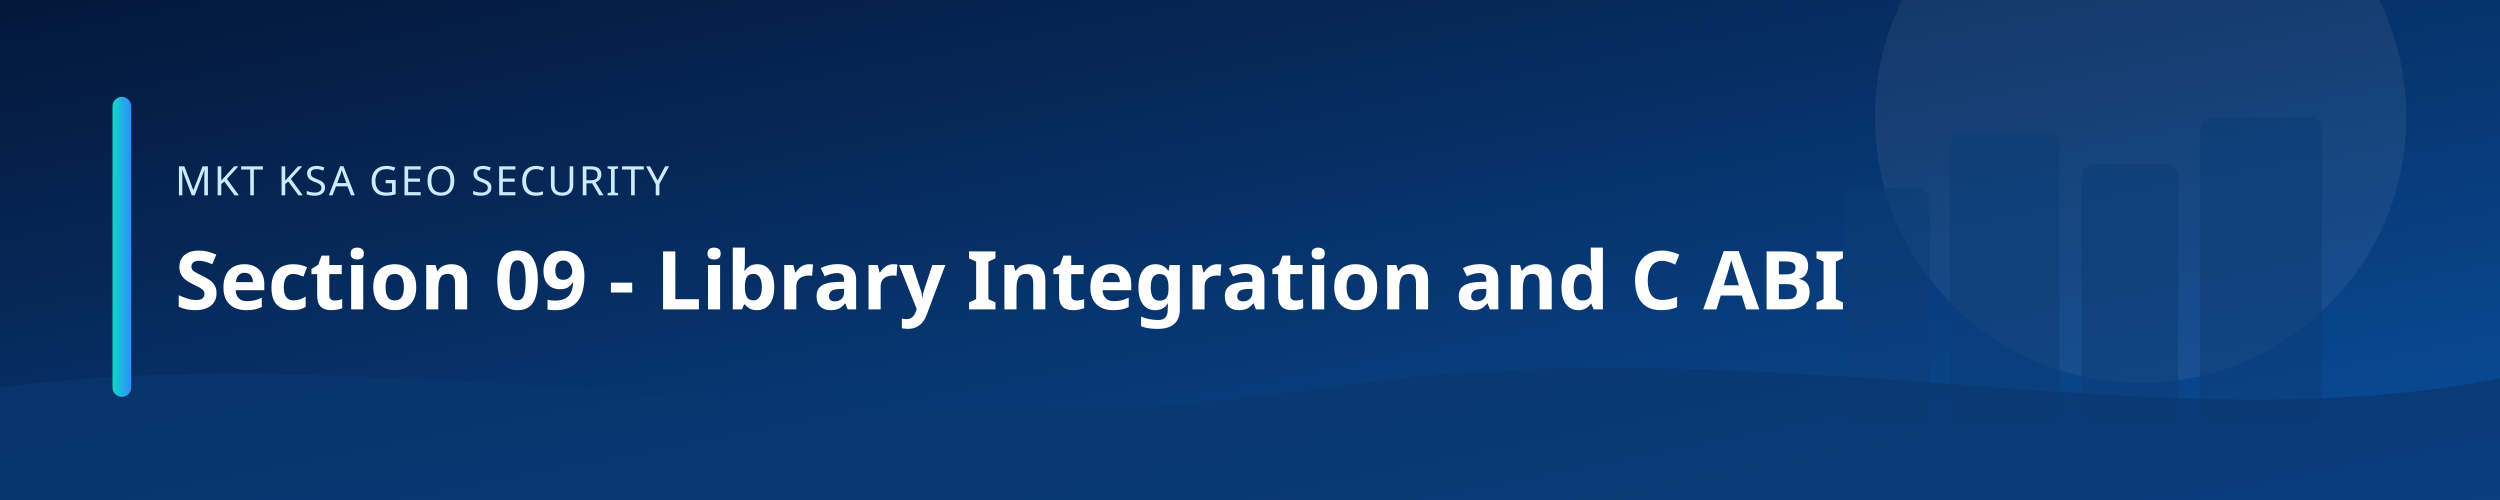
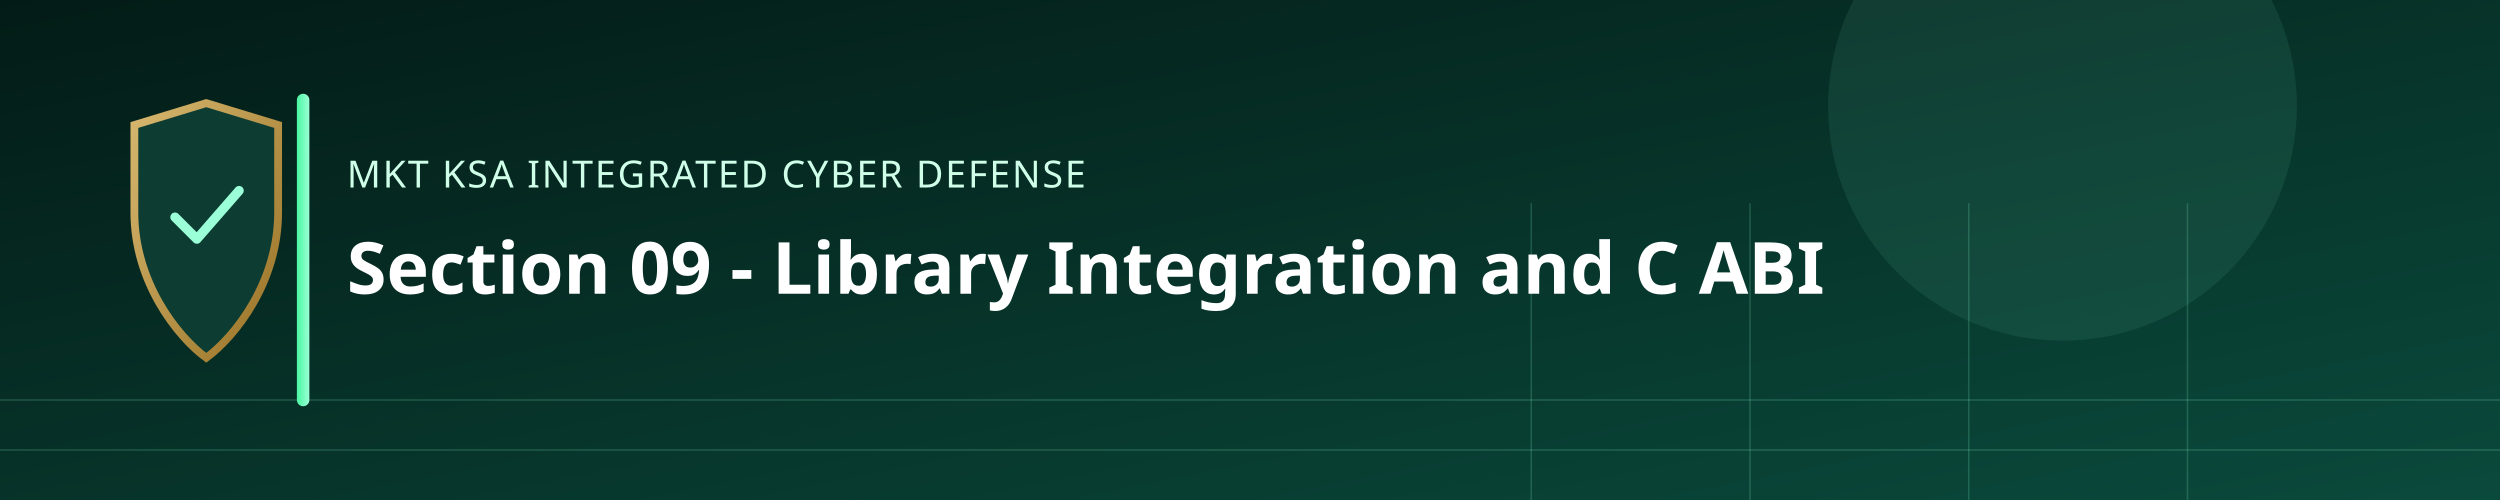
<svg xmlns="http://www.w3.org/2000/svg" width="1600" height="320" viewBox="0 0 1600 320" role="img" aria-label="Section 09 - Library Integration and C ABI banner">
  <defs>
    <linearGradient id="bg" x1="0" y1="0" x2="1" y2="1">
-       <stop offset="0%" stop-color="#04173a" />
-       <stop offset="100%" stop-color="#0a4f9d" />
+       <stop offset="0%" stop-color="#031b16" />
+       <stop offset="100%" stop-color="#0a4a3c" />
    </linearGradient>
-     <linearGradient id="line" x1="0" y1="0" x2="1" y2="0">
-       <stop offset="0%" stop-color="#10d6c5" />
-       <stop offset="100%" stop-color="#2e8fff" />
+     <linearGradient id="neon" x1="0" y1="0" x2="1" y2="0">
+       <stop offset="0%" stop-color="#49f7a0" />
+       <stop offset="100%" stop-color="#9bffd7" />
+     </linearGradient>
+     <linearGradient id="gold" x1="0" y1="0" x2="1" y2="1">
+       <stop offset="0%" stop-color="#d7b76f" />
+       <stop offset="100%" stop-color="#987225" />
    </linearGradient>
  </defs>
  <rect width="1600" height="320" fill="url(#bg)" />
-   <circle cx="1370" cy="75" r="170" fill="#ffffff" fill-opacity="0.06" />
-   <g fill="#0c3c77" fill-opacity="0.55">
-     <rect x="1180" y="120" width="55" height="150" rx="8" />
-     <rect x="1248" y="85" width="70" height="185" rx="8" />
-     <rect x="1332" y="105" width="62" height="165" rx="8" />
-     <rect x="1408" y="75" width="78" height="195" rx="8" />
+   <circle cx="1320" cy="68" r="150" fill="#90ffd8" fill-opacity="0.08" />
+   <g stroke="#8bffcf" stroke-opacity="0.18" stroke-width="1" fill="none">
+     <path d="M0 256 L1600 256" />
+     <path d="M0 288 L1600 288" />
+     <path d="M980 130 L980 320" />
+     <path d="M1120 130 L1120 320" />
+     <path d="M1260 130 L1260 320" />
+     <path d="M1400 130 L1400 320" />
  </g>
-   <path d="M0 248 C 250 214, 560 292, 850 248 C 1130 206, 1380 286, 1600 242 L1600 320 L0 320 Z" fill="#0b376f" fill-opacity="0.7" />
-   <rect x="72" y="62" width="12" height="192" rx="6" fill="url(#line)" />
-   <text x="112" y="125" fill="#cdeafd" font-size="26" font-family="Segoe UI, Tahoma, sans-serif" letter-spacing="1.2">MKT KSA GEO SECURITY</text>
-   <text x="112" y="198" fill="#ffffff" font-size="52" font-family="Segoe UI, Tahoma, sans-serif" font-weight="700">Section 09 - Library Integration and C ABI</text>
+   <g transform="translate(70,56)">
+     <path d="M62 10 L108 24 V80 C108 124 81 159 62 173 C43 159 16 124 16 80 V24 Z" fill="#0c3c32" stroke="url(#gold)" stroke-width="5" />
+     <path d="M42 83 L56 97 L83 66" fill="none" stroke="#9bffd7" stroke-width="6" stroke-linecap="round" stroke-linejoin="round" />
+   </g>
+   <rect x="190" y="60" width="8" height="200" rx="4" fill="url(#neon)" />
+   <text x="222" y="120" fill="#cfffe9" font-size="24" font-family="Segoe UI, Tahoma, sans-serif" letter-spacing="1.2">MKT KSA INTEGRATED CYBER DEFENSE</text>
+   <text x="222" y="188" fill="#ffffff" font-size="46" font-family="Segoe UI, Tahoma, sans-serif" font-weight="700">Section 09 - Library Integration and C ABI</text>
</svg>
